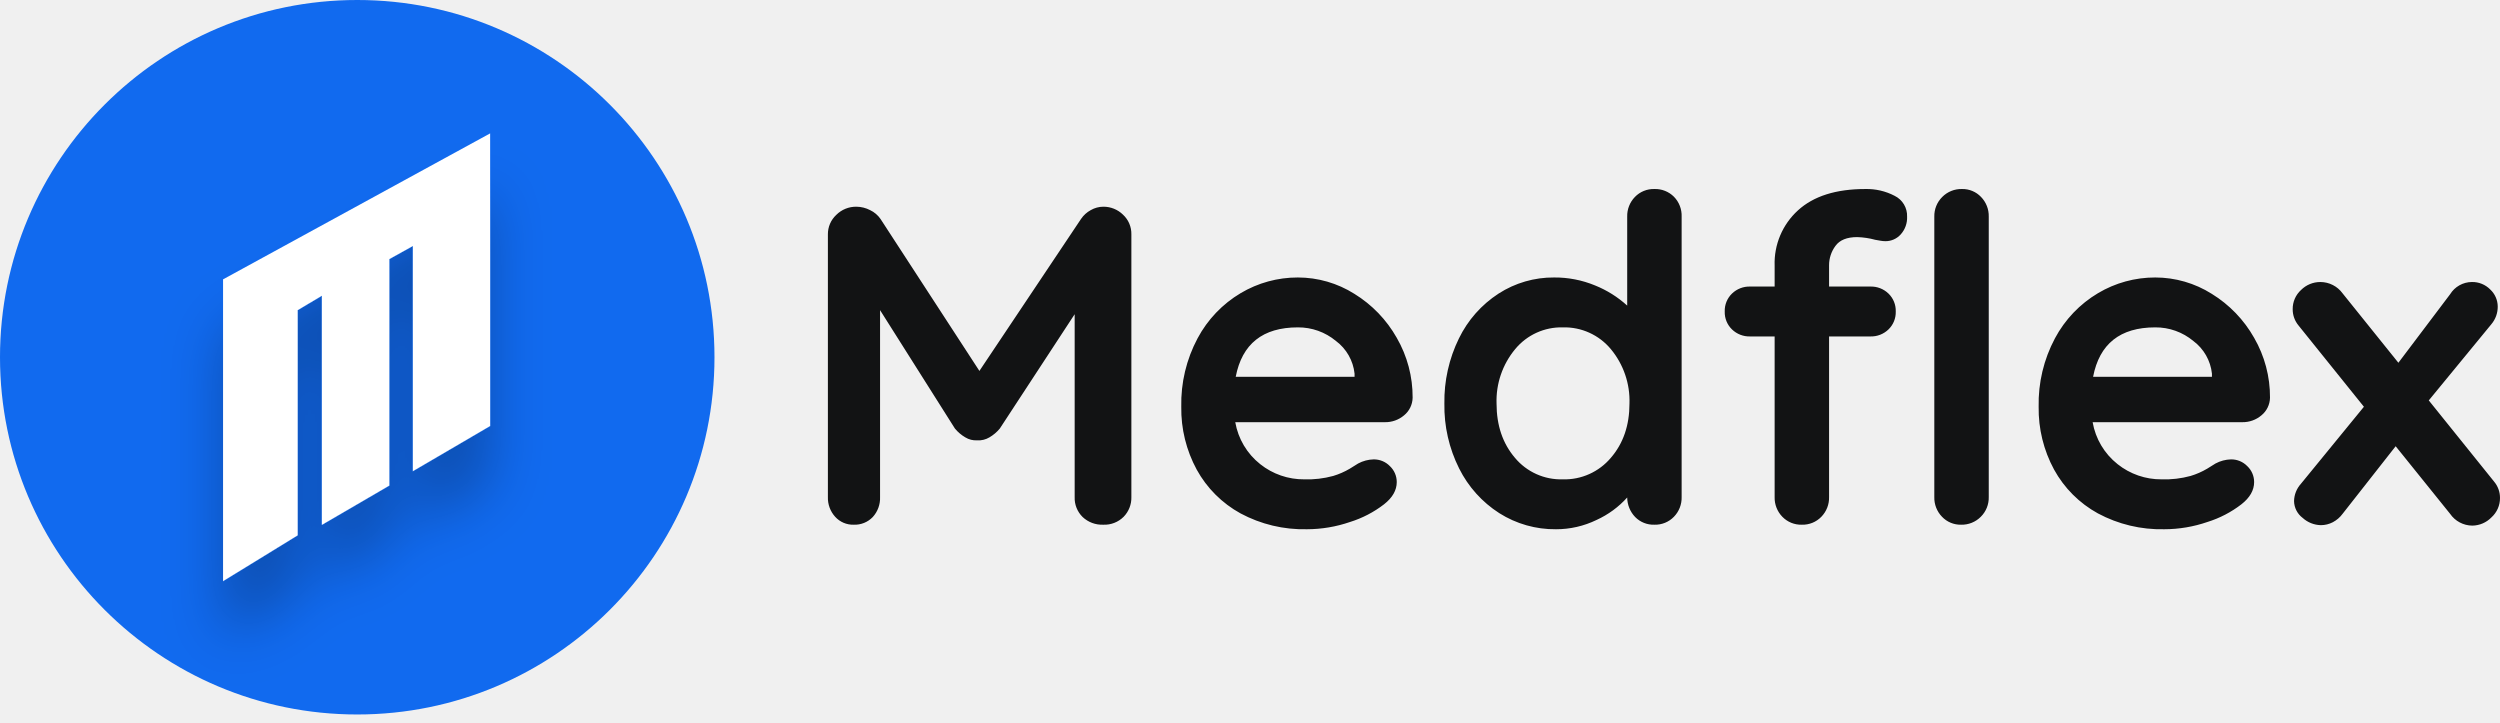
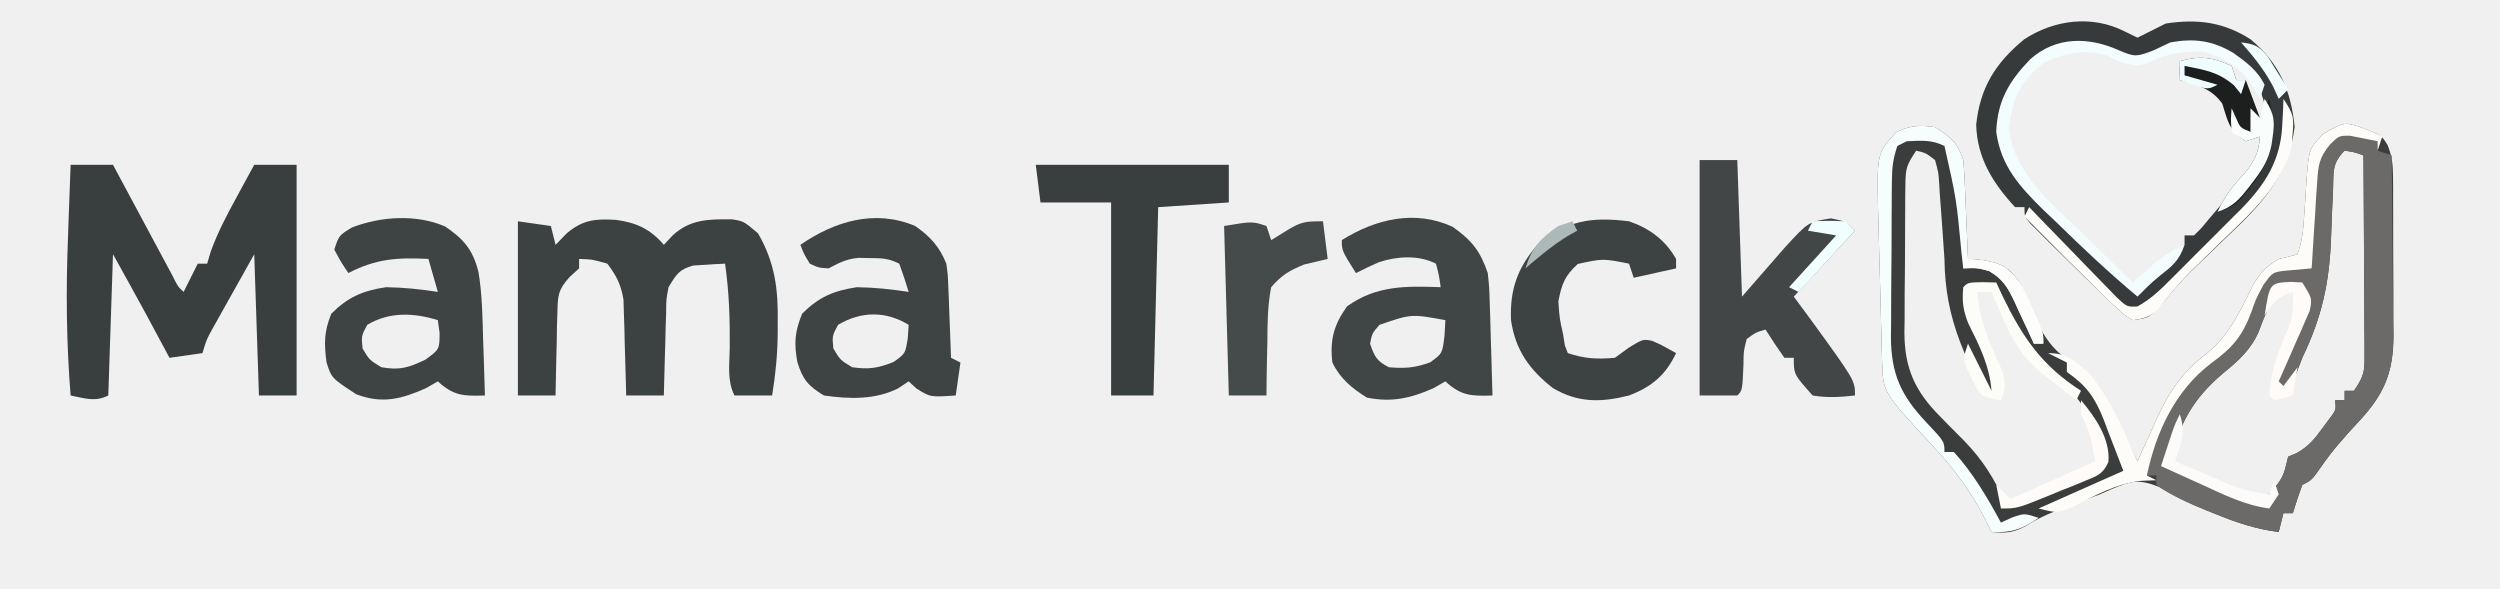
- <svg xmlns="http://www.w3.org/2000/svg" width="661.32" height="191.221" viewBox="0 0 661.32 191.221">
-   <defs>
-     <filter id="Path_16" x="36.5" y="27.779" width="115.65" height="163.443" filterUnits="userSpaceOnUse">
-       <feOffset dy="15" input="SourceAlpha" />
-       <feGaussianBlur stdDeviation="7.5" result="blur" />
-       <feFlood flood-opacity="0.259" />
-       <feComposite operator="in" in2="blur" />
-       <feComposite in="SourceGraphic" />
-     </filter>
-   </defs>
-   <g id="Group_8" data-name="Group 8" transform="translate(-485 -657)">
-     <circle id="Ellipse_1" data-name="Ellipse 1" cx="94.5" cy="94.5" r="94.5" transform="translate(485 657)" fill="#116aef" />
-     <g transform="matrix(1, 0, 0, 1, 485, 657)" filter="url(#Path_16)">
-       <path id="Path_16-2" data-name="Path 16" d="M550.995,800.546V720.718l70.65-38.615v77.4l-20.433,11.948V711.887l-6.234,3.463v59.914l-17.836,10.39V725.047l-6.407,3.81v59.568Z" transform="translate(-491.99 -646.82)" fill="#fff" />
-     </g>
-     <path id="Path_18" data-name="Path 18" d="M81.84-84.12a7.348,7.348,0,0,1,5.22,2.1,6.893,6.893,0,0,1,2.22,5.22V-7.32A7.2,7.2,0,0,1,87.24-2.1,7.186,7.186,0,0,1,81.84,0a7.506,7.506,0,0,1-5.46-2.04,7.035,7.035,0,0,1-2.1-5.28V-55.68L54.48-25.44a10.234,10.234,0,0,1-2.76,2.34,5.571,5.571,0,0,1-3.24.78,5.342,5.342,0,0,1-3.12-.78,10.234,10.234,0,0,1-2.76-2.34L22.8-56.76V-7.32a7.392,7.392,0,0,1-1.92,5.28A6.6,6.6,0,0,1,15.84,0a6.368,6.368,0,0,1-4.92-2.1A7.445,7.445,0,0,1,9-7.32V-76.8a6.949,6.949,0,0,1,2.22-5.16,7.383,7.383,0,0,1,5.34-2.16,7.988,7.988,0,0,1,3.6.9,6.963,6.963,0,0,1,2.76,2.34l26.16,40.2,26.88-40.2a7.3,7.3,0,0,1,2.58-2.34A6.723,6.723,0,0,1,81.84-84.12ZM163.68-33.6a6.162,6.162,0,0,1-2.28,4.68,7.634,7.634,0,0,1-5.04,1.8h-39.6a18.1,18.1,0,0,0,6.6,11.1A18.451,18.451,0,0,0,135-12a25.8,25.8,0,0,0,7.68-.9,20,20,0,0,0,4.38-1.92q1.62-1.02,2.22-1.38a9.155,9.155,0,0,1,4.08-1.08,5.892,5.892,0,0,1,4.32,1.8,5.756,5.756,0,0,1,1.8,4.2q0,3.24-3.36,5.88a28.671,28.671,0,0,1-9,4.68,35.163,35.163,0,0,1-11.4,1.92A35.394,35.394,0,0,1,118.14-3a29.316,29.316,0,0,1-11.58-11.58,33.769,33.769,0,0,1-4.08-16.62,36.792,36.792,0,0,1,4.32-18.12,30.673,30.673,0,0,1,11.4-11.94,29.466,29.466,0,0,1,15.12-4.14,28.032,28.032,0,0,1,14.94,4.32,32.293,32.293,0,0,1,11.22,11.64A31.291,31.291,0,0,1,163.68-33.6ZM133.32-52.2q-13.92,0-16.44,13.08h31.44v-.84a12.405,12.405,0,0,0-4.92-8.64A15.573,15.573,0,0,0,133.32-52.2Zm94.32-36.6a6.993,6.993,0,0,1,5.16,2.04,7.144,7.144,0,0,1,2.04,5.28V-7.32A7.2,7.2,0,0,1,232.8-2.1,6.889,6.889,0,0,1,227.64,0a6.8,6.8,0,0,1-5.1-2.04,7.547,7.547,0,0,1-2.1-5.16,24.624,24.624,0,0,1-8.1,5.94A24.417,24.417,0,0,1,201.6,1.2a27.435,27.435,0,0,1-15-4.26,29.867,29.867,0,0,1-10.62-11.82,36.884,36.884,0,0,1-3.9-17.16,37.731,37.731,0,0,1,3.84-17.22,29.5,29.5,0,0,1,10.5-11.88,26.726,26.726,0,0,1,14.7-4.26,27.8,27.8,0,0,1,10.8,2.1,28.361,28.361,0,0,1,8.52,5.34V-81.48a7.2,7.2,0,0,1,2.04-5.22A6.889,6.889,0,0,1,227.64-88.8ZM203.4-12a16.024,16.024,0,0,0,12.72-5.7q4.92-5.7,4.92-14.34a21.4,21.4,0,0,0-4.92-14.4A15.953,15.953,0,0,0,203.4-52.2a15.826,15.826,0,0,0-12.6,5.76,21.4,21.4,0,0,0-4.92,14.4q0,8.64,4.86,14.34A15.848,15.848,0,0,0,203.4-12Zm77.88-64.08q-4.08,0-5.76,2.34a8.562,8.562,0,0,0-1.68,5.1V-63h10.92a6.624,6.624,0,0,1,4.8,1.86,6.315,6.315,0,0,1,1.92,4.74,6.315,6.315,0,0,1-1.92,4.74,6.624,6.624,0,0,1-4.8,1.86H273.84V-7.32A7.2,7.2,0,0,1,271.8-2.1,6.889,6.889,0,0,1,266.64,0a6.889,6.889,0,0,1-5.16-2.1,7.2,7.2,0,0,1-2.04-5.22V-49.8h-6.48a6.624,6.624,0,0,1-4.8-1.86,6.315,6.315,0,0,1-1.92-4.74,6.315,6.315,0,0,1,1.92-4.74,6.624,6.624,0,0,1,4.8-1.86h6.48v-5.52a18.9,18.9,0,0,1,6.18-14.64q6.18-5.64,17.82-5.64a15.919,15.919,0,0,1,7.74,1.8,5.894,5.894,0,0,1,3.3,5.52,6.584,6.584,0,0,1-1.68,4.68,5.374,5.374,0,0,1-4.08,1.8,7.049,7.049,0,0,1-1.26-.12q-.66-.12-1.38-.24A20.508,20.508,0,0,0,281.28-76.08Zm34.8,68.76a7.087,7.087,0,0,1-2.1,5.22A7.087,7.087,0,0,1,308.76,0a6.747,6.747,0,0,1-5.04-2.1,7.2,7.2,0,0,1-2.04-5.22V-81.48a7.087,7.087,0,0,1,2.1-5.22A7.087,7.087,0,0,1,309-88.8a6.747,6.747,0,0,1,5.04,2.1,7.2,7.2,0,0,1,2.04,5.22Zm74.4-26.28a6.162,6.162,0,0,1-2.28,4.68,7.634,7.634,0,0,1-5.04,1.8h-39.6a18.1,18.1,0,0,0,6.6,11.1A18.451,18.451,0,0,0,361.8-12a25.8,25.8,0,0,0,7.68-.9,20,20,0,0,0,4.38-1.92q1.62-1.02,2.22-1.38a9.155,9.155,0,0,1,4.08-1.08,5.892,5.892,0,0,1,4.32,1.8,5.756,5.756,0,0,1,1.8,4.2q0,3.24-3.36,5.88a28.671,28.671,0,0,1-9,4.68,35.163,35.163,0,0,1-11.4,1.92A35.394,35.394,0,0,1,344.94-3a29.316,29.316,0,0,1-11.58-11.58,33.769,33.769,0,0,1-4.08-16.62,36.792,36.792,0,0,1,4.32-18.12A30.673,30.673,0,0,1,345-61.26a29.466,29.466,0,0,1,15.12-4.14,28.032,28.032,0,0,1,14.94,4.32,32.293,32.293,0,0,1,11.22,11.64A31.291,31.291,0,0,1,390.48-33.6ZM360.12-52.2q-13.92,0-16.44,13.08h31.44v-.84a12.405,12.405,0,0,0-4.92-8.64A15.573,15.573,0,0,0,360.12-52.2Zm89.64,40.8a6.673,6.673,0,0,1,1.56,4.32,6.864,6.864,0,0,1-2.28,5.16A7.177,7.177,0,0,1,444,.24a7.19,7.19,0,0,1-5.88-3.12l-14.4-17.88L409.68-2.88A7.576,7.576,0,0,1,407.1-.66a6.8,6.8,0,0,1-3.18.78,7.358,7.358,0,0,1-4.8-1.92,5.685,5.685,0,0,1-2.28-4.44,7.026,7.026,0,0,1,1.8-4.56l16.68-20.4L398.04-52.68A6.673,6.673,0,0,1,396.48-57a6.759,6.759,0,0,1,2.22-5.1,7.208,7.208,0,0,1,5.1-2.1,7.278,7.278,0,0,1,5.88,3l14.76,18.36,13.68-18.12a6.817,6.817,0,0,1,5.76-3.24,6.608,6.608,0,0,1,4.86,1.98,6.2,6.2,0,0,1,1.98,4.5,7.153,7.153,0,0,1-1.68,4.68L432.48-32.88Z" transform="translate(695 795.8)" fill="#121314" />
-   </g>
+ <svg xmlns="http://www.w3.org/2000/svg" version="1.1" width="531" height="125">
+   <path d="M0 0 C4.796 1.799 4.796 1.799 6.108 3.901 C7.087 6.341 7.259 8.086 7.275 10.707 C7.284 11.608 7.294 12.509 7.304 13.438 C7.303 14.404 7.302 15.371 7.301 16.367 C7.305 17.368 7.309 18.369 7.314 19.401 C7.32 21.517 7.32 23.634 7.316 25.75 C7.313 28.981 7.336 32.211 7.361 35.441 C7.364 37.5 7.364 39.559 7.363 41.617 C7.372 42.58 7.382 43.543 7.391 44.534 C7.336 52.571 5.195 57.198 -0.375 63.062 C-3.104 66 -5.661 68.885 -7.938 72.188 C-10 75.125 -10 75.125 -12 76.125 C-12.727 78.104 -13.398 80.105 -14 82.125 C-14.66 82.125 -15.32 82.125 -16 82.125 C-16.495 84.105 -16.495 84.105 -17 86.125 C-21.767 85.516 -25.958 84.136 -30.375 82.312 C-31.038 82.048 -31.702 81.783 -32.385 81.51 C-35.891 80.088 -39.142 78.518 -42.375 76.562 C-46.746 74.829 -48.238 75.252 -52.434 76.996 C-53.281 77.369 -54.127 77.741 -55 78.125 C-57.249 78.962 -59.499 79.795 -61.75 80.625 C-64.922 81.82 -67.724 82.947 -70.578 84.781 C-73.302 86.293 -74.935 86.388 -78 86.125 C-78.329 85.447 -78.657 84.769 -78.996 84.07 C-82.234 77.735 -85.869 72.72 -90.746 67.555 C-101.052 56.445 -101.052 56.445 -101.237 49.97 C-101.263 49.112 -101.29 48.254 -101.317 47.369 C-101.352 45.974 -101.352 45.974 -101.387 44.551 C-101.412 43.594 -101.438 42.636 -101.464 41.65 C-101.516 39.62 -101.566 37.59 -101.613 35.56 C-101.687 32.467 -101.778 29.375 -101.869 26.283 C-101.918 24.31 -101.965 22.337 -102.012 20.363 C-102.041 19.443 -102.07 18.523 -102.1 17.575 C-102.33 5.705 -102.33 5.705 -98.25 1.188 C-95.218 -0.244 -93.322 -0.35 -90 0.125 C-86.662 2.276 -85.265 3.329 -84 7.125 C-83.853 8.751 -83.753 10.381 -83.684 12.012 C-83.642 12.95 -83.6 13.887 -83.557 14.854 C-83.517 15.83 -83.478 16.806 -83.438 17.812 C-83.394 18.801 -83.351 19.789 -83.307 20.807 C-83.201 23.246 -83.099 25.685 -83 28.125 C-81.927 28.207 -80.855 28.29 -79.75 28.375 C-75.595 29.206 -74.48 29.784 -72 33.125 C-71.015 35.219 -70.103 37.348 -69.25 39.5 C-66.919 44.79 -64.899 47.828 -59.93 50.781 C-55.096 54.147 -52.726 59.278 -50.25 64.438 C-49.776 65.405 -49.776 65.405 -49.293 66.393 C-48.523 67.967 -47.761 69.546 -47 71.125 C-46.541 70.1 -46.082 69.075 -45.609 68.02 C-44.99 66.659 -44.37 65.298 -43.75 63.938 C-43.45 63.264 -43.149 62.59 -42.84 61.896 C-40.228 56.201 -37.252 51.921 -32.188 48.125 C-27.527 44.203 -25.243 39.447 -22.641 34.016 C-21.005 31.133 -19.823 29.79 -17 28.125 C-16.278 27.96 -15.556 27.795 -14.812 27.625 C-14.214 27.46 -13.616 27.295 -13 27.125 C-12.09 24.395 -11.807 22.433 -11.641 19.598 C-11.544 18.286 -11.544 18.286 -11.445 16.947 C-11.315 15.112 -11.201 13.276 -11.102 11.439 C-10.567 4.719 -10.567 4.719 -7.547 1.559 C-3.147 -0.918 -3.147 -0.918 0 0 Z M-94 5.125 C-96.042 8.188 -96.255 8.844 -96.291 12.302 C-96.303 13.14 -96.316 13.978 -96.329 14.841 C-96.331 15.744 -96.334 16.648 -96.336 17.578 C-96.343 18.512 -96.349 19.445 -96.356 20.407 C-96.366 22.384 -96.371 24.361 -96.371 26.338 C-96.375 29.35 -96.411 32.36 -96.449 35.371 C-96.455 37.294 -96.459 39.217 -96.461 41.141 C-96.475 42.036 -96.49 42.931 -96.504 43.853 C-96.45 51.34 -94.281 56.207 -88.906 61.59 C-88.351 62.163 -87.795 62.736 -87.223 63.326 C-86.076 64.482 -84.928 65.635 -83.777 66.787 C-79.777 70.922 -77.355 74.867 -75 80.125 C-72.227 79.004 -69.457 77.878 -66.688 76.75 C-65.902 76.433 -65.116 76.116 -64.307 75.789 C-63.549 75.48 -62.792 75.17 -62.012 74.852 C-60.967 74.427 -60.967 74.427 -59.901 73.995 C-57.743 73.068 -57.743 73.068 -55 71.125 C-55.647 64.66 -57.347 59.299 -62.465 55.105 C-63.405 54.411 -64.344 53.716 -65.312 53 C-72.034 47.873 -74.827 41.739 -78 34.125 C-79.32 34.455 -80.64 34.785 -82 35.125 C-81.59 41.142 -79.515 45.97 -77.059 51.453 C-76 54.125 -76 54.125 -76 57.125 C-77.882 56.839 -77.882 56.839 -80 56.125 C-81.455 53.479 -82.599 51.043 -83.688 48.25 C-84.151 47.086 -84.151 47.086 -84.624 45.899 C-86.91 39.907 -87.909 34.543 -88 28.125 C-88.155 25.708 -88.322 23.291 -88.5 20.875 C-88.63 19.112 -88.63 19.112 -88.762 17.312 C-88.84 16.261 -88.919 15.209 -89 14.125 C-89.048 13.341 -89.095 12.557 -89.145 11.75 C-89.279 9.709 -89.279 9.709 -90 7.125 C-91.936 5.612 -91.936 5.612 -94 5.125 Z M-3 5.125 C-5.753 7.878 -5.32 9.605 -5.457 13.461 C-5.518 14.754 -5.579 16.047 -5.643 17.379 C-5.73 19.423 -5.811 21.467 -5.878 23.512 C-6.211 33.117 -7.821 40.491 -12 49.125 C-13.049 51.776 -14.021 54.447 -15 57.125 C-15.99 57.125 -16.98 57.125 -18 57.125 C-17.532 51.744 -16.051 47.48 -13.84 42.555 C-12.933 39.93 -12.848 37.882 -13 35.125 C-14.32 35.125 -15.64 35.125 -17 35.125 C-19.009 37.776 -20.081 40.347 -21.219 43.473 C-22.909 47.44 -25.641 49.826 -28.938 52.5 C-35.334 58.001 -38.067 63.05 -40 71.125 C-35.625 73.394 -31.23 75.523 -26.688 77.438 C-25.456 77.958 -25.456 77.958 -24.199 78.488 C-21.856 79.392 -21.856 79.392 -19 78.125 C-16.028 74.495 -16.028 74.495 -15 70.125 C-14.407 69.877 -13.814 69.63 -13.203 69.375 C-10.666 67.935 -9.46 66.473 -7.75 64.125 C-7.229 63.424 -6.708 62.722 -6.172 62 C-4.823 60.211 -4.823 60.211 -5 58.125 C-4.34 58.125 -3.68 58.125 -3 58.125 C-3 57.465 -3 56.805 -3 56.125 C-2.34 56.125 -1.68 56.125 -1 56.125 C1.134 52.925 1.247 52.139 1.227 48.47 C1.227 47.059 1.227 47.059 1.227 45.619 C1.216 44.607 1.206 43.594 1.195 42.551 C1.192 41.512 1.19 40.473 1.187 39.402 C1.176 36.081 1.15 32.759 1.125 29.438 C1.115 27.187 1.106 24.936 1.098 22.686 C1.076 17.165 1.042 11.645 1 6.125 C-0.892 5.444 -0.892 5.444 -3 5.125 Z " fill="#3B3D3D" transform="translate(501,26.875)" />
+   <path d="M0 0 C2.97 0 5.94 0 9 0 C9.628 1.174 9.628 1.174 10.269 2.371 C11.82 5.266 13.373 8.16 14.927 11.053 C15.599 12.307 16.272 13.562 16.943 14.816 C17.907 16.617 18.873 18.416 19.84 20.215 C20.421 21.299 21.002 22.383 21.601 23.5 C22.777 25.868 22.777 25.868 24 27 C24.99 25.02 25.98 23.04 27 21 C27.66 21 28.32 21 29 21 C29.367 19.759 29.367 19.759 29.742 18.492 C31.192 14.467 33.072 10.868 35.125 7.125 C35.498 6.437 35.87 5.748 36.254 5.039 C37.165 3.357 38.082 1.678 39 0 C41.97 0 44.94 0 48 0 C48 16.17 48 32.34 48 49 C45.36 49 42.72 49 40 49 C39.67 39.1 39.34 29.2 39 19 C37.371 21.908 35.741 24.816 34.062 27.812 C33.55 28.725 33.037 29.637 32.508 30.577 C32.104 31.301 31.701 32.024 31.285 32.77 C30.871 33.508 30.458 34.246 30.031 35.007 C28.876 37.113 28.876 37.113 28 40 C24.535 40.495 24.535 40.495 21 41 C20.553 40.166 20.105 39.332 19.645 38.473 C19.04 37.347 18.435 36.222 17.812 35.062 C17.221 33.96 16.629 32.858 16.02 31.723 C13.71 27.465 11.352 23.234 9 19 C8.67 28.9 8.34 38.8 8 49 C5.138 50.431 3.066 49.6 0 49 C-0.911 37.772 -1.002 26.751 -0.562 15.5 C-0.509 13.983 -0.456 12.466 -0.404 10.949 C-0.278 7.299 -0.142 3.65 0 0 Z " fill="#393F3F" transform="translate(15,35)" />
+   <path d="M0 0 C2.812 0.875 2.812 0.875 4.812 1.875 C4.812 2.535 4.812 3.195 4.812 3.875 C5.803 4.205 6.793 4.535 7.812 4.875 C7.889 11.316 7.941 17.757 7.977 24.199 C7.992 26.389 8.013 28.579 8.039 30.769 C8.075 33.922 8.092 37.074 8.105 40.227 C8.121 41.202 8.136 42.177 8.152 43.182 C8.154 51.286 6.056 55.897 0.438 61.812 C-2.292 64.75 -4.848 67.635 -7.125 70.938 C-9.188 73.875 -9.188 73.875 -11.188 74.875 C-11.914 76.854 -12.586 78.855 -13.188 80.875 C-13.848 80.875 -14.508 80.875 -15.188 80.875 C-15.518 82.195 -15.848 83.515 -16.188 84.875 C-21.018 84.263 -25.272 82.841 -29.75 81 C-30.396 80.743 -31.043 80.487 -31.709 80.223 C-35.403 78.727 -38.919 77.171 -42.188 74.875 C-42.188 74.215 -42.188 73.555 -42.188 72.875 C-42.847 72.875 -43.508 72.875 -44.188 72.875 C-43.185 64.731 -39.723 56.167 -33.641 50.504 C-31.911 49.233 -30.171 47.977 -28.418 46.738 C-24.849 43.757 -23.76 40.128 -22.188 35.875 C-20.099 32.047 -19.085 30.296 -15.125 28.438 C-12.188 27.875 -12.188 27.875 -9.188 28.875 C-9.199 28.148 -9.211 27.421 -9.223 26.672 C-9.402 6.714 -9.402 6.714 -6 1.562 C-3.188 -0.125 -3.188 -0.125 0 0 Z M-2.188 3.875 C-4.941 6.628 -4.508 8.355 -4.645 12.211 C-4.706 13.504 -4.767 14.797 -4.83 16.129 C-4.918 18.173 -4.999 20.217 -5.066 22.262 C-5.399 31.867 -7.009 39.241 -11.188 47.875 C-12.236 50.526 -13.209 53.197 -14.188 55.875 C-15.178 55.875 -16.168 55.875 -17.188 55.875 C-16.72 50.494 -15.238 46.23 -13.027 41.305 C-12.12 38.68 -12.035 36.632 -12.188 33.875 C-13.508 33.875 -14.828 33.875 -16.188 33.875 C-18.196 36.526 -19.268 39.097 -20.406 42.223 C-22.096 46.19 -24.829 48.576 -28.125 51.25 C-34.522 56.751 -37.255 61.8 -39.188 69.875 C-34.812 72.144 -30.418 74.273 -25.875 76.188 C-24.643 76.708 -24.643 76.708 -23.387 77.238 C-21.043 78.142 -21.043 78.142 -18.188 76.875 C-15.215 73.245 -15.215 73.245 -14.188 68.875 C-13.595 68.627 -13.002 68.38 -12.391 68.125 C-9.853 66.685 -8.647 65.223 -6.938 62.875 C-6.417 62.174 -5.896 61.472 -5.359 60.75 C-4.011 58.961 -4.011 58.961 -4.188 56.875 C-3.527 56.875 -2.868 56.875 -2.188 56.875 C-2.188 56.215 -2.188 55.555 -2.188 54.875 C-1.528 54.875 -0.868 54.875 -0.188 54.875 C1.946 51.675 2.059 50.889 2.04 47.22 C2.039 45.809 2.039 45.809 2.039 44.369 C2.029 43.357 2.018 42.344 2.008 41.301 C2.005 40.262 2.002 39.223 1.999 38.152 C1.988 34.831 1.963 31.509 1.938 28.188 C1.927 25.937 1.918 23.686 1.91 21.436 C1.888 15.915 1.855 10.395 1.812 4.875 C-0.079 4.194 -0.079 4.194 -2.188 3.875 Z " fill="#6B6A69" transform="translate(500.1875,28.125)" />
+   <path d="M0 0 C0.887 0.433 1.774 0.866 2.688 1.312 C4.697 0.331 6.695 -0.672 8.688 -1.688 C15.359 -2.716 20.958 -2.02 26.676 1.645 C32.801 6.723 35.265 12.446 36.07 20.246 C34.779 30.591 29.188 36.576 21.812 43.5 C20.042 45.2 18.274 46.901 16.508 48.605 C15.673 49.404 14.838 50.202 13.978 51.025 C11.943 53.057 10.114 55.133 8.305 57.363 C5.219 60.84 5.219 60.84 1.688 61.312 C0.074 60.406 0.074 60.406 -1.625 58.812 C-2.302 58.18 -2.979 57.547 -3.676 56.895 C-4.546 56.042 -5.416 55.19 -6.312 54.312 C-6.918 53.726 -7.523 53.14 -8.146 52.537 C-10.21 50.533 -12.263 48.519 -14.312 46.5 C-15.338 45.495 -15.338 45.495 -16.384 44.469 C-17.02 43.833 -17.657 43.198 -18.312 42.543 C-18.89 41.97 -19.468 41.396 -20.062 40.805 C-21.312 39.312 -21.312 39.312 -21.312 37.312 C-21.973 37.312 -22.633 37.312 -23.312 37.312 C-28.033 32.189 -31.371 26.886 -31.57 19.824 C-30.758 11.911 -27.461 6.692 -21.41 1.688 C-14.971 -2.533 -6.939 -3.535 0 0 Z M-21.688 9.375 C-24.479 12.932 -25.207 16.155 -25.695 20.59 C-24.303 30.493 -16.361 36.731 -9.562 43.312 C-8.472 44.383 -7.382 45.455 -6.293 46.527 C-3.643 49.133 -0.981 51.726 1.688 54.312 C2.165 53.9 2.642 53.487 3.133 53.062 C4.075 52.25 4.075 52.25 5.035 51.422 C5.657 50.885 6.278 50.349 6.918 49.796 C8.688 48.312 8.688 48.312 11.125 46.562 C11.641 46.15 12.156 45.737 12.688 45.312 C12.688 44.653 12.688 43.992 12.688 43.312 C13.348 43.312 14.008 43.312 14.688 43.312 C16.258 41.798 16.258 41.798 17.875 39.812 C19.768 37.567 21.653 35.349 23.668 33.211 C27.258 29.377 29.55 26.824 29.688 21.312 C29.069 21.498 28.45 21.684 27.812 21.875 C25.688 22.312 25.688 22.312 23.688 21.312 C23.254 19.92 23.254 19.92 22.812 18.5 C21.579 15.005 20.591 13.571 17.688 11.312 C14.554 10.045 14.554 10.045 11.688 9.312 C11.688 8.652 11.688 7.992 11.688 7.312 C18.04 6.091 18.04 6.091 21.062 7.125 C22.688 8.312 22.688 8.312 23.688 10.312 C24.348 10.312 25.008 10.312 25.688 10.312 C25.842 11.674 25.842 11.674 26 13.062 C26.692 16.332 27.509 17.85 29.688 20.312 C30.045 16.556 29.823 14.573 28.062 11.188 C24.382 6.732 20.974 4.29 15.25 3.375 C12.005 3.119 9.876 3.423 6.938 4.812 C3.372 6.458 2.309 6.551 -1.312 5.312 C-2.138 4.962 -2.962 4.611 -3.812 4.25 C-10.651 1.685 -16.785 4.39 -21.688 9.375 Z " fill="#373A3A" transform="translate(451.3125,6.6875)" />
+   <path d="M0 0 C2.31 0.33 4.62 0.66 7 1 C7.33 2.32 7.66 3.64 8 5 C8.804 4.175 9.609 3.35 10.438 2.5 C13.848 -0.353 16.538 -0.56 20.887 -0.297 C25.266 0.318 28.108 1.651 31 5 C31.598 4.361 32.196 3.721 32.812 3.062 C36.572 -0.482 40.604 -0.464 45.555 -0.406 C48 0 48 0 51 2.562 C54.613 8.772 55.307 14.494 55.188 21.5 C55.187 22.221 55.186 22.941 55.186 23.684 C55.149 28.212 54.735 32.532 54 37 C51.36 37 48.72 37 46 37 C44.414 33.828 44.944 30.415 45 26.938 C45.056 20.868 44.876 15.02 44 9 C42.561 9.06 41.124 9.149 39.688 9.25 C38.887 9.296 38.086 9.343 37.262 9.391 C34.23 10.208 33.609 11.339 32 14 C31.501 16.602 31.501 16.602 31.488 19.422 C31.453 20.447 31.417 21.471 31.381 22.527 C31.358 23.591 31.336 24.654 31.312 25.75 C31.278 26.829 31.244 27.908 31.209 29.02 C31.127 31.68 31.057 34.339 31 37 C28.36 37 25.72 37 23 37 C22.985 36.329 22.971 35.659 22.956 34.968 C22.881 31.916 22.785 28.864 22.688 25.812 C22.665 24.757 22.642 23.702 22.619 22.615 C22.566 21.083 22.566 21.083 22.512 19.52 C22.486 18.582 22.459 17.645 22.432 16.679 C21.918 13.491 20.942 11.569 19 9 C15.904 8.108 15.904 8.108 13 8 C13 8.66 13 9.32 13 10 C12.353 10.589 11.705 11.179 11.038 11.786 C8.535 14.506 8.472 15.78 8.391 19.422 C8.358 20.447 8.326 21.471 8.293 22.527 C8.272 24.123 8.272 24.123 8.25 25.75 C8.22 26.829 8.191 27.908 8.16 29.02 C8.09 31.68 8.037 34.339 8 37 C5.36 37 2.72 37 0 37 C0 24.79 0 12.58 0 0 Z " fill="#3C4141" transform="translate(110,47)" />
+   <path d="M0 0 C2.64 0 5.28 0 8 0 C8.33 9.57 8.66 19.14 9 29 C13.605 23.744 13.605 23.744 18.188 18.469 C23.087 13.147 23.087 13.147 27.875 12.375 C31 13 31 13 33 15 C28.71 19.62 24.42 24.24 20 29 C21.217 30.65 22.434 32.3 23.688 34 C33 46.819 33 46.819 33 50 C29.926 50.355 27.06 50.527 24 50 C20 45.512 20 45.512 20 42 C19.34 42 18.68 42 18 42 C16.611 40.039 15.274 38.038 14 36 C11.943 36.592 11.943 36.592 10 38 C9.333 40.616 9.333 40.616 9.312 43.562 C9.068 48.932 9.068 48.932 8 50 C5.36 50 2.72 50 0 50 C0 33.5 0 17 0 0 Z " fill="#424646" transform="translate(361,34)" />
+   <path d="M0 0 C4.021 2.834 5.879 5.134 7.457 9.824 C7.776 12.779 7.776 12.779 7.871 16 C7.929 17.735 7.929 17.735 7.988 19.506 C8.019 20.704 8.05 21.902 8.082 23.137 C8.14 24.963 8.14 24.963 8.199 26.826 C8.293 29.825 8.379 32.825 8.457 35.824 C3.984 35.971 1.819 35.927 -1.543 32.824 C-2.368 33.299 -3.193 33.773 -4.043 34.262 C-8.811 36.391 -12.991 37.358 -18.23 36.262 C-21.435 34.269 -23.898 32.23 -25.543 28.824 C-26.116 24.041 -25.23 20.774 -22.418 16.887 C-16.206 12.43 -9.888 12.558 -2.543 12.824 C-2.887 10.352 -2.887 10.352 -3.543 7.824 C-7.274 5.959 -11.718 6.235 -15.625 7.496 C-17.29 8.215 -18.921 9.013 -20.543 9.824 C-23.543 5.074 -23.543 5.074 -23.543 2.824 C-16.413 -1.649 -7.999 -3.698 0 0 Z M-15.543 20.824 C-17.103 22.609 -17.103 22.609 -17.543 24.824 C-16.617 27.524 -16.119 28.536 -13.543 29.824 C-10.182 30.123 -7.899 29.959 -4.73 28.762 C-2.177 26.883 -2.177 26.883 -1.73 23.137 C-1.638 21.497 -1.638 21.497 -1.543 19.824 C-8.793 18.49 -8.793 18.49 -15.543 20.824 Z " fill="#404545" transform="translate(308.543,48.17578)" />
+   <path d="M0 0 C3.957 2.701 5.887 4.914 7.084 9.68 C7.89 14.525 7.939 19.435 8.078 24.336 C8.136 26.006 8.136 26.006 8.195 27.709 C8.289 30.439 8.375 33.168 8.453 35.898 C3.98 36.046 1.815 36.002 -1.547 32.898 C-2.372 33.373 -3.197 33.847 -4.047 34.336 C-9.312 36.686 -13.368 37.72 -18.859 35.648 C-24.127 32.218 -24.127 32.218 -25.199 28.848 C-25.712 24.784 -25.746 22.388 -24.172 18.523 C-20.628 14.98 -17.483 13.642 -12.547 12.898 C-8.828 12.956 -5.22 13.329 -1.547 13.898 C-2.207 11.588 -2.867 9.278 -3.547 6.898 C-10.065 6.544 -14.722 6.859 -20.547 9.898 C-22.109 7.586 -22.109 7.586 -23.547 4.898 C-22.547 1.898 -22.547 1.898 -19.797 0.211 C-13.631 -2.154 -6.11 -2.643 0 0 Z M-16.547 20.898 C-17.798 23.239 -17.798 23.239 -17.547 25.898 C-16.09 28.356 -16.09 28.356 -13.547 29.898 C-9.62 30.581 -7.777 30.009 -4.172 28.273 C-1.21 26.119 -1.21 26.119 -1.172 22.648 C-1.296 21.741 -1.419 20.833 -1.547 19.898 C-6.674 18.321 -11.844 18.077 -16.547 20.898 Z " fill="#3E4444" transform="translate(94.54688,48.10156)" />
+   <path d="M0 0 C3.213 2.215 5.226 4.438 6.66 8.023 C6.979 10.313 6.979 10.313 7.074 12.789 C7.132 14.123 7.132 14.123 7.191 15.484 C7.222 16.405 7.253 17.325 7.285 18.273 C7.343 19.677 7.343 19.677 7.402 21.109 C7.496 23.414 7.582 25.718 7.66 28.023 C8.32 28.353 8.98 28.683 9.66 29.023 C9.33 31.333 9 33.643 8.66 36.023 C3.245 36.393 3.245 36.393 0.285 34.523 C-0.251 34.028 -0.787 33.533 -1.34 33.023 C-2.082 33.518 -2.825 34.013 -3.59 34.523 C-8.523 36.972 -13.994 36.795 -19.34 36.023 C-22.699 33.982 -23.847 32.639 -24.988 28.898 C-25.71 24.867 -25.527 22.482 -23.965 18.648 C-20.421 15.105 -17.276 13.767 -12.34 13.023 C-8.621 13.081 -5.013 13.454 -1.34 14.023 C-1.942 12.003 -2.613 10.002 -3.34 8.023 C-5.666 6.86 -7.127 6.857 -9.715 6.836 C-10.486 6.822 -11.257 6.808 -12.051 6.793 C-14.567 7.046 -16.127 7.847 -18.34 9.023 C-20.465 8.898 -20.465 8.898 -22.34 8.023 C-23.59 5.961 -23.59 5.961 -24.34 4.023 C-17.127 -0.945 -8.599 -3.589 0 0 Z M-16.34 21.023 C-17.591 23.364 -17.591 23.364 -17.34 26.023 C-15.883 28.481 -15.883 28.481 -13.34 30.023 C-9.844 30.544 -7.804 30.209 -4.527 28.898 C-2.042 27.132 -2.042 27.132 -1.527 23.836 C-1.435 22.444 -1.435 22.444 -1.34 21.023 C-6.174 18.049 -11.466 18.099 -16.34 21.023 Z " fill="#3E4444" transform="translate(194.3398,47.97656)" />
+   <path d="M0 0 C13.53 0 27.06 0 41 0 C41 2.64 41 5.28 41 8 C36.05 8.33 31.1 8.66 26 9 C25.67 22.2 25.34 35.4 25 49 C22.03 49 19.06 49 16 49 C16 35.47 16 21.94 16 8 C11.05 8 6.1 8 1 8 C0.67 5.36 0.34 2.72 0 0 Z " fill="#393F3F" transform="translate(220,35)" />
+   <path d="M0 0 C4.339 1.482 7.713 3.965 10 8 C10 8.66 10 9.32 10 10 C7.03 10.66 4.06 11.32 1 12 C0.67 11.01 0.34 10.02 0 9 C-5.523 7.898 -5.523 7.898 -10.875 9.062 C-13.647 11.59 -14.293 13.322 -15 17 C-14.759 20.603 -14.759 20.603 -14 24 C-13.876 24.784 -13.752 25.567 -13.625 26.375 C-13.419 26.911 -13.213 27.448 -13 28 C-9.381 29.206 -6.808 29.323 -3 29 C-2.01 28.278 -1.02 27.556 0 26.812 C3 25 3 25 4.93 25.402 C6.875 26.25 6.875 26.25 10 28 C7.778 32.706 4.797 35.167 0 37 C-5.916 38.503 -10.843 38.587 -16.176 35.418 C-21.154 31.548 -24.152 27.299 -25.062 21 C-25.328 14.603 -23.737 10.057 -19.625 5.188 C-13.197 -0.169 -8.253 -0.995 0 0 Z " fill="#3D4242" transform="translate(346,47)" />
+   <path d="M0 0 C0.33 0.99 0.66 1.98 1 3 C2.072 2.34 3.145 1.68 4.25 1 C7.31 -0.883 8.134 -1 12 -1 C12.33 1.64 12.66 4.28 13 7 C11.34 7.391 9.68 7.781 8.02 8.172 C4.859 9.468 3.294 10.365 1 13 C0.226 16.908 0.209 20.775 0.188 24.75 C0.162 25.829 0.137 26.908 0.111 28.02 C0.052 30.68 0.016 33.339 0 36 C-2.64 36 -5.28 36 -8 36 C-8.33 24.12 -8.66 12.24 -9 0 C-3 -1 -3 -1 0 0 Z " fill="#454B4B" transform="translate(269,48)" />
+   <path d="M0 0 C3 1.125 3 1.125 5 2.125 C4.67 3.115 4.34 4.105 4 5.125 C4 4.465 4 3.805 4 3.125 C2.763 2.877 1.525 2.63 0.25 2.375 C-0.446 2.236 -1.142 2.097 -1.859 1.953 C-4.162 1.938 -4.162 1.938 -6.082 3.783 C-8.398 6.611 -8.597 8.152 -8.828 11.766 C-8.905 12.836 -8.983 13.905 -9.062 15.008 C-9.155 16.675 -9.155 16.675 -9.25 18.375 C-9.327 19.502 -9.405 20.628 -9.484 21.789 C-9.673 24.567 -9.844 27.345 -10 30.125 C-13.015 30.394 -13.015 30.394 -16.03 30.662 C-18.32 31.003 -18.32 31.003 -20.25 33.625 C-21.947 36.84 -21.947 36.84 -22.738 39.207 C-24.679 44.46 -26.748 46.939 -31.312 50.25 C-38.897 55.986 -43.085 64.852 -45 74.125 C-44.34 74.455 -43.68 74.785 -43 75.125 C-44.052 75.166 -45.104 75.207 -46.188 75.25 C-51.662 75.877 -56.201 78.454 -61.047 80.945 C-64 82.125 -64 82.125 -68 81.125 C-62.06 78.485 -56.12 75.845 -50 73.125 C-51.052 70.403 -52.104 67.68 -53.188 64.875 C-53.507 64.024 -53.827 63.173 -54.157 62.296 C-56.032 57.601 -57.75 55.09 -62 52.125 C-62 51.465 -62 50.805 -62 50.125 C-63.32 49.465 -64.64 48.805 -66 48.125 C-61.801 48.125 -60.272 49.769 -57.207 52.504 C-52.619 57.953 -49.912 64.673 -47 71.125 C-46.541 70.1 -46.082 69.075 -45.609 68.02 C-44.99 66.659 -44.37 65.298 -43.75 63.938 C-43.45 63.264 -43.149 62.59 -42.84 61.896 C-40.228 56.201 -37.252 51.921 -32.188 48.125 C-27.527 44.203 -25.243 39.447 -22.641 34.016 C-21.005 31.133 -19.823 29.79 -17 28.125 C-16.278 27.96 -15.556 27.795 -14.812 27.625 C-14.214 27.46 -13.616 27.295 -13 27.125 C-12.09 24.395 -11.807 22.433 -11.641 19.598 C-11.544 18.286 -11.544 18.286 -11.445 16.947 C-11.315 15.112 -11.201 13.276 -11.102 11.439 C-10.567 4.719 -10.567 4.719 -7.547 1.559 C-3.147 -0.918 -3.147 -0.918 0 0 Z " fill="#FEFCF8" transform="translate(501,26.875)" />
+   <path d="M0 0 C3.338 2.151 4.735 3.204 6 7 C6.147 8.626 6.247 10.256 6.316 11.887 C6.358 12.825 6.4 13.762 6.443 14.729 C6.483 15.705 6.522 16.681 6.562 17.688 C6.606 18.676 6.649 19.664 6.693 20.682 C6.799 23.121 6.901 25.56 7 28 C8.072 28.082 9.145 28.165 10.25 28.25 C14.392 29.078 15.499 29.699 18 33 C19.484 35.727 19.484 35.727 20.75 38.625 C21.178 39.587 21.606 40.548 22.047 41.539 C23 44 23 44 23 46 C22.34 46 21.68 46 21 46 C20.553 45.013 20.105 44.025 19.645 43.008 C19.035 41.713 18.424 40.419 17.812 39.125 C17.521 38.474 17.229 37.823 16.928 37.152 C15.459 34.089 14.443 32.251 11.449 30.555 C8.931 29.89 8.931 29.89 6 30 C5.879 28.961 5.758 27.922 5.633 26.852 C4.548 15.275 4.548 15.275 2 4 C-0.739 2.63 -2.971 2.874 -6 3 C-6.99 3.495 -6.99 3.495 -8 4 C-8.927 6.782 -9.136 8.5 -9.161 11.376 C-9.171 12.258 -9.18 13.139 -9.19 14.047 C-9.194 14.997 -9.199 15.947 -9.203 16.926 C-9.209 17.906 -9.215 18.886 -9.22 19.897 C-9.23 21.972 -9.236 24.047 -9.24 26.123 C-9.25 29.29 -9.281 32.456 -9.312 35.623 C-9.319 37.641 -9.324 39.658 -9.328 41.676 C-9.34 42.62 -9.353 43.564 -9.366 44.536 C-9.339 52.392 -7.251 57.005 -1.812 62.75 C2 66.789 2 66.789 2 69 C2.66 69 3.32 69 4 69 C8.064 73.471 11.135 78.711 14 84 C14.763 83.649 15.526 83.299 16.312 82.938 C19 82 19 82 22 83 C18.417 85.457 16.309 86.174 12 86 C11.671 85.322 11.343 84.644 11.004 83.945 C7.766 77.61 4.131 72.595 -0.746 67.43 C-11.052 56.32 -11.052 56.32 -11.237 49.845 C-11.263 48.987 -11.29 48.129 -11.317 47.244 C-11.352 45.849 -11.352 45.849 -11.387 44.426 C-11.412 43.469 -11.438 42.511 -11.464 41.525 C-11.516 39.495 -11.566 37.465 -11.613 35.435 C-11.687 32.342 -11.778 29.25 -11.869 26.158 C-11.918 24.185 -11.965 22.212 -12.012 20.238 C-12.041 19.318 -12.07 18.398 -12.1 17.45 C-12.33 5.58 -12.33 5.58 -8.25 1.062 C-5.218 -0.369 -3.322 -0.475 0 0 Z " fill="#F5FEFD" transform="translate(411,27)" />
+   <path d="M0 0 C3.39 1.425 3.663 1.417 7.375 0 C8.551 -0.557 9.726 -1.114 10.938 -1.688 C16.021 -2.599 19.86 -2.084 24.312 0.562 C27.04 2.49 29.416 4.269 30.938 7.312 C30.608 8.303 30.277 9.293 29.938 10.312 C29.442 9.405 28.948 8.498 28.438 7.562 C25.771 3.623 22.501 1.588 17.938 0.312 C13.948 0.162 10.406 0.569 6.824 2.383 C4.174 3.689 2.732 3.13 -0.062 2.312 C-0.826 1.941 -1.589 1.57 -2.375 1.188 C-7.097 -0.35 -11.354 0.536 -15.812 2.562 C-21.079 6.659 -22.532 10.062 -23.375 16.52 C-22.287 26.239 -14.435 32.412 -7.812 38.812 C-6.77 39.835 -5.728 40.858 -4.688 41.883 C-2.156 44.37 0.387 46.845 2.938 49.312 C3.396 48.903 3.855 48.493 4.328 48.07 C4.942 47.531 5.555 46.993 6.188 46.438 C6.791 45.904 7.394 45.37 8.016 44.82 C9.912 43.333 11.75 42.309 13.938 41.312 C12.803 44.716 11.278 45.86 8.508 48.031 C6.872 49.366 5.42 50.811 3.938 52.312 C-2.07 47.298 -7.721 41.973 -13.312 36.5 C-14.21 35.649 -15.107 34.797 -16.031 33.92 C-21.106 28.932 -25.086 24.564 -26.062 17.312 C-25.805 10.745 -23.384 6.601 -18.852 1.91 C-13.37 -2.985 -6.441 -2.896 0 0 Z " fill="#F4FDFD" transform="translate(450.0625,10.6875)" />
+   <path d="M0 0 C0.33 0.99 0.66 1.98 1 3 C1.66 3 2.32 3 3 3 C3.99 5.64 4.98 8.28 6 11 C6.66 9.68 7.32 8.36 8 7 C9.173 13.232 9.269 17.305 6 23 C1.141 29.62 1.141 29.62 -3 31 C-1.663 28.049 -0.15 25.917 2.062 23.562 C4.523 20.785 5.769 18.817 6 15 C5.01 15.33 4.02 15.66 3 16 C-0.667 13.555 -0.672 12.068 -2 8 C-4.31 4.765 -7.27 4.078 -11 3 C-11 1.68 -11 0.36 -11 -1 C-6.734 -2.255 -4.044 -1.838 0 0 Z " fill="#1D1F1F" transform="translate(474,14)" />
+   <path d="M0 0 C2.181 3.272 2.26 3.951 1.938 7.688 C1.885 8.496 1.832 9.304 1.777 10.137 C-0.498 18.516 -6.864 24.217 -12.938 30.062 C-14.512 31.593 -16.083 33.125 -17.652 34.66 C-18.772 35.753 -18.772 35.753 -19.914 36.868 C-22.333 39.34 -24.508 41.945 -26.615 44.685 C-28.348 46.33 -29.652 46.689 -32 47 C-33.613 46.094 -33.613 46.094 -35.312 44.5 C-35.989 43.87 -36.666 43.239 -37.363 42.59 C-43.287 36.771 -49.166 30.909 -55 25 C-54.67 24.34 -54.34 23.68 -54 23 C-53.385 23.641 -52.77 24.283 -52.136 24.944 C-49.85 27.315 -47.553 29.674 -45.248 32.027 C-44.252 33.048 -43.261 34.073 -42.274 35.103 C-40.856 36.582 -39.422 38.044 -37.984 39.504 C-37.126 40.389 -36.267 41.274 -35.382 42.186 C-33.237 44.174 -33.237 44.174 -31.032 44.1 C-28.07 42.497 -25.845 40.272 -23.5 37.898 C-22.982 37.384 -22.465 36.869 -21.932 36.339 C-20.839 35.248 -19.75 34.153 -18.664 33.055 C-17.016 31.391 -15.353 29.744 -13.688 28.098 C-12.624 27.032 -11.562 25.966 -10.5 24.898 C-10.008 24.413 -9.516 23.927 -9.01 23.427 C-3.854 18.167 -0.587 13.064 -0.25 5.562 C-0.165 3.987 -0.165 3.987 -0.078 2.379 C-0.039 1.201 -0.039 1.201 0 0 Z " fill="#FDFCF8" transform="translate(485,21)" />
+   <path d="M0 0 C1.454 0.031 1.454 0.031 2.938 0.062 C3.399 1.052 3.86 2.042 4.336 3.062 C8.558 11.733 12.611 17.722 20.938 23.062 C20.608 23.723 20.277 24.383 19.938 25.062 C18.159 23.677 16.39 22.278 14.625 20.875 C13.639 20.098 12.653 19.32 11.637 18.52 C7.734 14.967 5.821 11.034 3.75 6.25 C3.234 5.065 3.234 5.065 2.707 3.855 C2.326 2.968 2.326 2.968 1.938 2.062 C0.948 2.062 -0.043 2.062 -1.062 2.062 C-0.652 8.088 1.44 12.835 3.977 18.293 C4.972 21.163 5.036 22.29 3.938 25.062 C2.082 24.805 2.082 24.805 -0.062 24.062 C-1.363 22.32 -1.363 22.32 -2.375 20.188 C-2.722 19.489 -3.069 18.79 -3.426 18.07 C-4.062 16.062 -4.062 16.062 -3.062 13.062 C-1.413 16.363 0.237 19.663 1.938 23.062 C1.502 17.687 -0.627 13.494 -3.004 8.746 C-4.11 5.942 -4.351 4.045 -4.062 1.062 C-3.062 0.062 -3.062 0.062 0 0 Z " fill="#FDFDF8" transform="translate(421.0625,59.9375)" />
+   <path d="M0 0 C0.784 0.041 1.567 0.083 2.375 0.125 C4.496 3.538 4.496 3.538 3.959 6.14 C3.656 6.831 3.352 7.522 3.039 8.234 C2.717 8.988 2.395 9.743 2.062 10.52 C1.537 11.685 1.537 11.685 1 12.875 C0.486 14.064 0.486 14.064 -0.039 15.277 C-0.887 17.233 -1.754 19.18 -2.625 21.125 C-2.295 21.455 -1.965 21.785 -1.625 22.125 C-0.635 20.805 0.355 19.485 1.375 18.125 C1.045 20.105 0.715 22.085 0.375 24.125 C-1.562 24.688 -1.562 24.688 -3.625 25.125 C-3.955 24.795 -4.285 24.465 -4.625 24.125 C-4.281 18.742 -2.666 14.459 -0.465 9.555 C0.442 6.93 0.527 4.882 0.375 2.125 C-3.024 3.258 -3.678 4.25 -5.625 7.125 C-4.534 0.216 -4.534 0.216 0 0 Z " fill="#FEFBF9" transform="translate(486.625,59.875)" />
+   <path d="M0 0 C2.522 3.784 2.081 5.461 1.473 9.793 C0.846 12.717 -0.196 14.617 -2 17 C-2.397 17.527 -2.794 18.054 -3.203 18.598 C-5.372 21.361 -6.609 22.87 -10 24 C-8.663 21.049 -7.15 18.917 -4.938 16.562 C-2.477 13.785 -1.231 11.817 -1 8 C-1.99 8.33 -2.98 8.66 -4 9 C-4.99 8.34 -5.98 7.68 -7 7 C-7.188 4.375 -7.188 4.375 -7 2 C-6.711 2.639 -6.423 3.279 -6.125 3.938 C-5.172 6.152 -5.172 6.152 -3 7 C-3 5.35 -3 3.7 -3 2 C-2.34 2.66 -1.68 3.32 -1 4 C-0.67 2.68 -0.34 1.36 0 0 Z " fill="#F9FDFB" transform="translate(481,21)" />
+   <path d="M0 0 C3.046 3.626 6.219 8.187 5.837 13.085 C4.688 15.714 3.48 16.07 0.852 17.141 C0.011 17.489 -0.829 17.837 -1.695 18.195 C-2.58 18.543 -3.464 18.891 -4.375 19.25 C-5.252 19.614 -6.128 19.977 -7.031 20.352 C-13.543 23 -13.543 23 -17 23 C-17.33 21.35 -17.66 19.7 -18 18 C-17.01 18.99 -16.02 19.98 -15 21 C-9.06 18.36 -3.12 15.72 3 13 C2.231 8.388 1.921 6.713 0 3 C0 2.01 0 1.02 0 0 Z " fill="#FEFBF9" transform="translate(442,85)" />
+   <path d="M0 0 C1.312 3.937 0.243 6.125 -1 10 C0.874 10.794 2.749 11.585 4.625 12.375 C5.669 12.816 6.713 13.257 7.789 13.711 C13.231 16.079 13.231 16.079 19 17 C19.33 16.01 19.66 15.02 20 14 C20.33 14.99 20.66 15.98 21 17 C20.34 17.99 19.68 18.98 19 20 C13.831 19.337 9.377 17.081 4.688 14.938 C3.852 14.56 3.016 14.183 2.154 13.795 C0.101 12.868 -1.951 11.936 -4 11 C-3.523 9.541 -3.043 8.083 -2.562 6.625 C-2.296 5.813 -2.029 5.001 -1.754 4.164 C-1 2 -1 2 0 0 Z " fill="#FDFBF9" transform="translate(463,88)" />
+   <path d="M0 0 C0.33 0.66 0.66 1.32 1 2 C2.093 2.124 3.186 2.248 4.312 2.375 C8.549 3.093 9.309 3.795 12 7 C13.484 9.727 13.484 9.727 14.75 12.625 C15.178 13.587 15.606 14.548 16.047 15.539 C17 18 17 18 17 20 C16.34 20 15.68 20 15 20 C14.553 19.013 14.105 18.025 13.645 17.008 C13.035 15.713 12.424 14.419 11.812 13.125 C11.375 12.149 11.375 12.149 10.928 11.152 C9.459 8.089 8.443 6.251 5.449 4.555 C2.931 3.89 2.931 3.89 0 4 C0 2.68 0 1.36 0 0 Z " fill="#FDFDFC" transform="translate(417,53)" />
+   <path d="M0 0 C0.33 0.99 0.66 1.98 1 3 C1.66 3 2.32 3 3 3 C2.67 3.99 2.34 4.98 2 6 C1.258 5.072 1.258 5.072 0.5 4.125 C-2.882 1.25 -5.673 0.865 -10 0 C-10 0.66 -10 1.32 -10 2 C-7.69 2.66 -5.38 3.32 -3 4 C-5 5 -5 5 -8.125 4.062 C-9.074 3.712 -10.023 3.361 -11 3 C-11 1.68 -11 0.36 -11 -1 C-6.734 -2.255 -4.044 -1.838 0 0 Z " fill="#EFFDFE" transform="translate(474,14)" />
+   <path d="M0 0 C3.375 -0.125 3.375 -0.125 7 0 C7.66 0.66 8.32 1.32 9 2 C5.04 6.29 1.08 10.58 -3 15 C-3.66 14.67 -4.32 14.34 -5 14 C-1.7 10.37 1.6 6.74 5 3 C2.03 2.505 2.03 2.505 -1 2 C-0.67 1.34 -0.34 0.68 0 0 Z " fill="#F1FEFF" transform="translate(385,47)" />
+   <path d="M0 0 C2.884 0.345 3.821 0.783 5.703 3.066 C6.214 3.89 6.724 4.714 7.25 5.562 C8.031 6.802 8.031 6.802 8.828 8.066 C9.215 8.704 9.602 9.343 10 10 C9.34 10.66 8.68 11.32 8 12 C7.412 10.701 7.412 10.701 6.812 9.375 C4.861 5.741 2.716 3.083 0 0 Z " fill="#F1FDFE" transform="translate(476,9)" />
+   <path d="M0 0 C0.33 0.66 0.66 1.32 1 2 C0.299 2.392 -0.403 2.784 -1.125 3.188 C-4.361 5.227 -7.103 7.507 -10 10 C-8.648 5.577 -6.801 3.596 -3 1 C-2.01 0.67 -1.02 0.34 0 0 Z " fill="#ADB9B9" transform="translate(334,47)" />
</svg>
